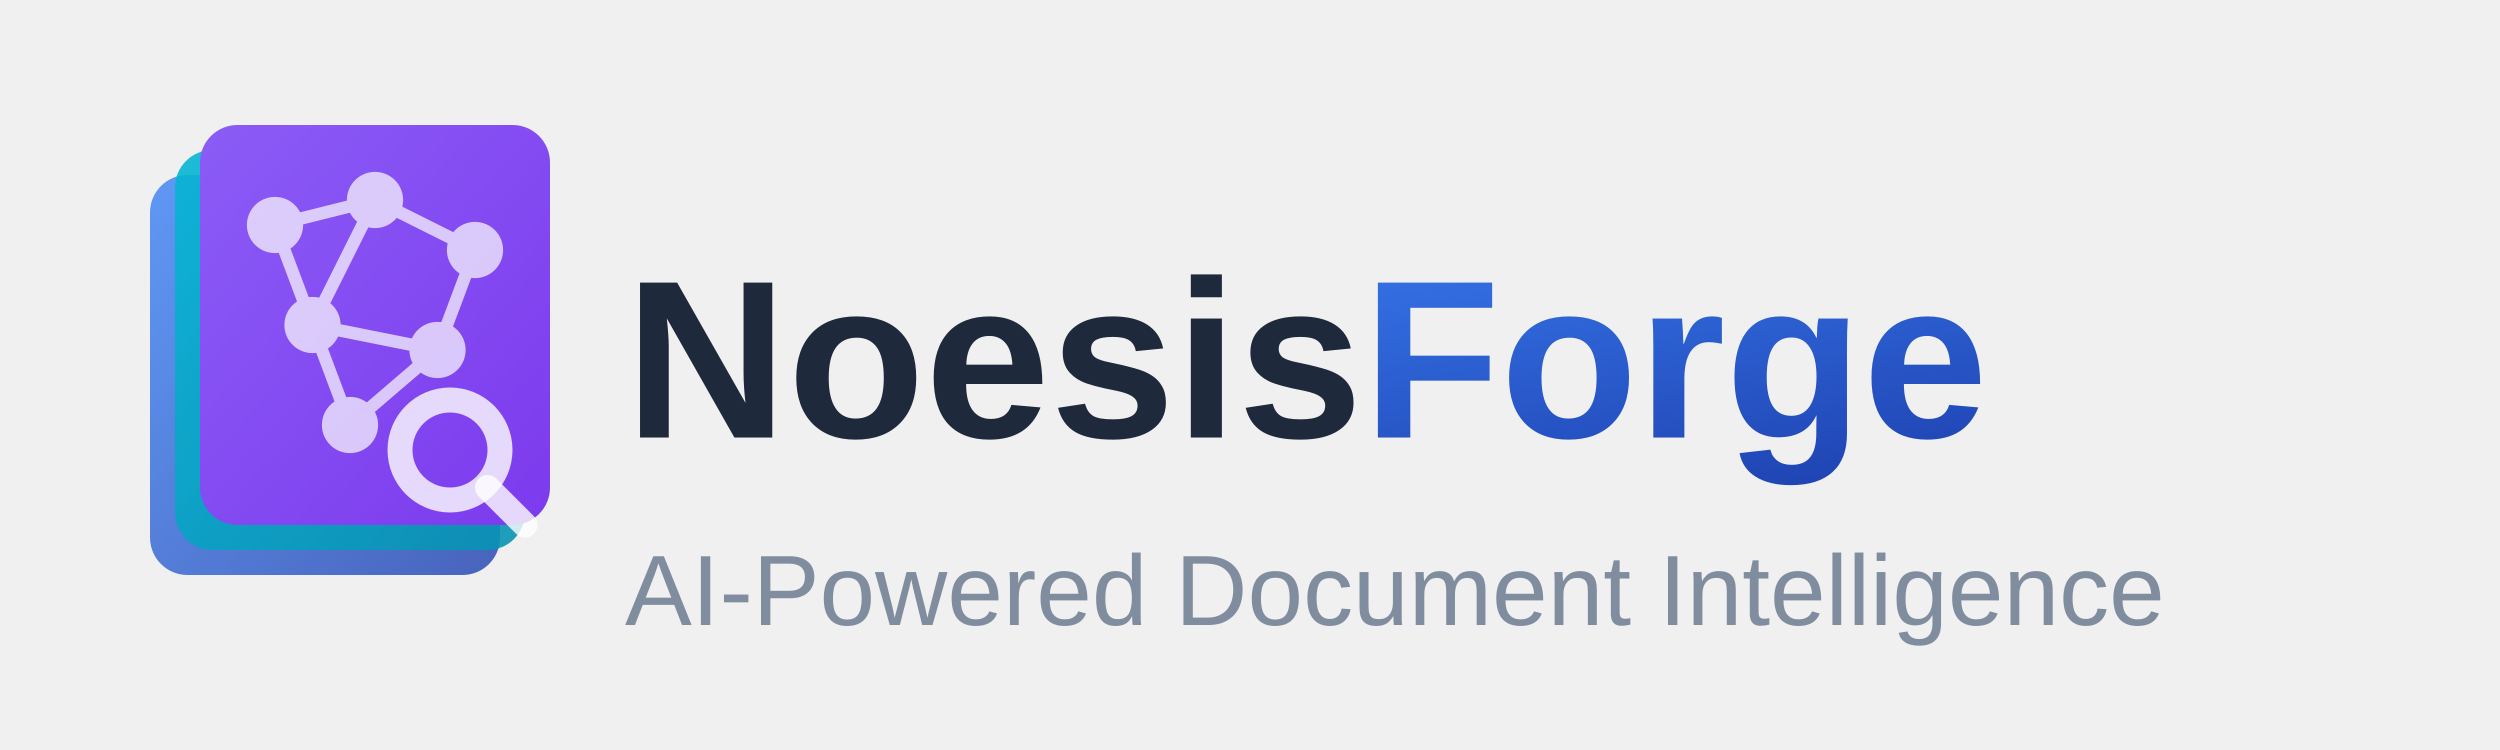
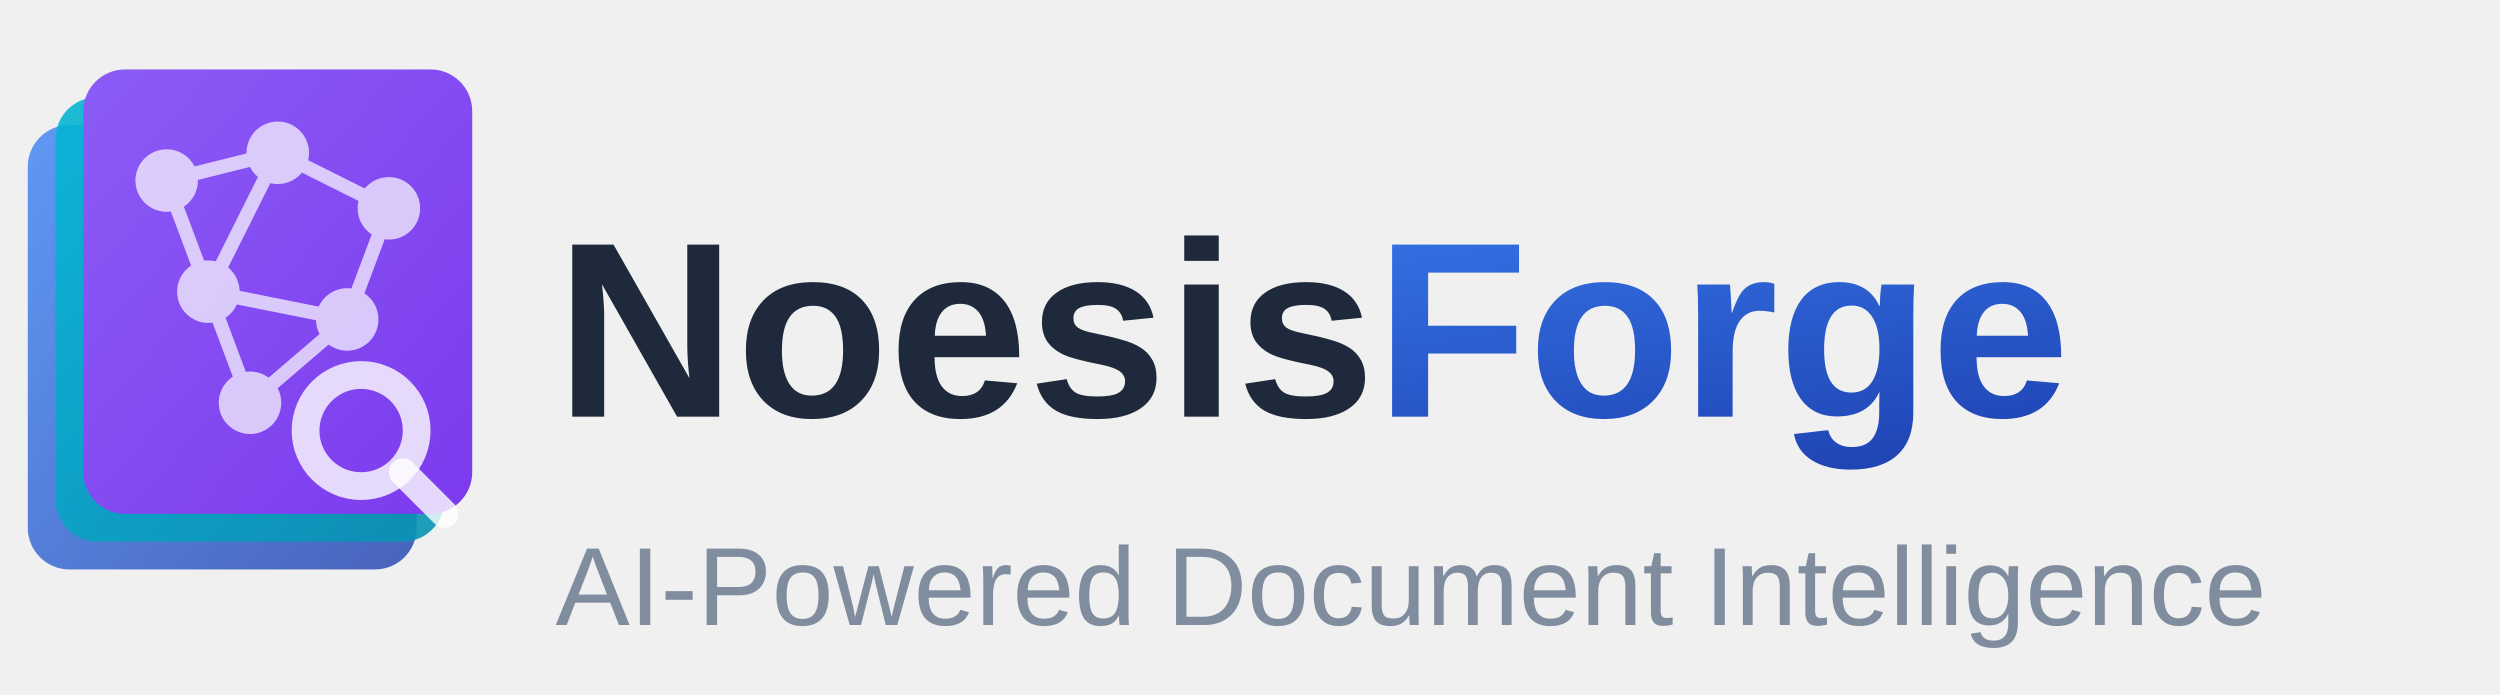
- <svg xmlns="http://www.w3.org/2000/svg" viewBox="0 0 200 60">
+ <svg xmlns="http://www.w3.org/2000/svg" viewBox="0 0 180 50">
  <defs>
    <linearGradient id="primaryGradient" x1="0%" y1="0%" x2="100%" y2="100%">
      <stop offset="0%" style="stop-color:#3B82F6;stop-opacity:1" />
      <stop offset="100%" style="stop-color:#1E40AF;stop-opacity:1" />
    </linearGradient>
    <linearGradient id="secondaryGradient" x1="0%" y1="0%" x2="100%" y2="100%">
      <stop offset="0%" style="stop-color:#06B6D4;stop-opacity:1" />
      <stop offset="100%" style="stop-color:#0891B2;stop-opacity:1" />
    </linearGradient>
    <linearGradient id="accentGradient" x1="0%" y1="0%" x2="100%" y2="100%">
      <stop offset="0%" style="stop-color:#8B5CF6;stop-opacity:1" />
      <stop offset="100%" style="stop-color:#7C3AED;stop-opacity:1" />
    </linearGradient>
  </defs>
-   <g transform="translate(10, 10)">
+   <g transform="translate(0, 5)">
    <rect x="2" y="4" width="28" height="32" rx="3" fill="url(#primaryGradient)" opacity="0.8" />
    <rect x="4" y="2" width="28" height="32" rx="3" fill="url(#secondaryGradient)" opacity="0.9" />
    <rect x="6" y="0" width="28" height="32" rx="3" fill="url(#accentGradient)" />
    <g stroke="#FFFFFF" stroke-width="1.5" fill="none" opacity="0.7">
      <circle cx="12" cy="8" r="1.5" fill="#FFFFFF" />
      <circle cx="20" cy="6" r="1.5" fill="#FFFFFF" />
      <circle cx="28" cy="10" r="1.5" fill="#FFFFFF" />
      <circle cx="15" cy="16" r="1.5" fill="#FFFFFF" />
      <circle cx="25" cy="18" r="1.5" fill="#FFFFFF" />
      <circle cx="18" cy="24" r="1.5" fill="#FFFFFF" />
      <path d="M12 8 L20 6 L28 10" stroke-width="1" />
      <path d="M12 8 L15 16 L25 18" stroke-width="1" />
      <path d="M20 6 L15 16 L18 24" stroke-width="1" />
      <path d="M28 10 L25 18 L18 24" stroke-width="1" />
    </g>
    <circle cx="26" cy="26" r="4" stroke="#FFFFFF" stroke-width="2" fill="none" opacity="0.8" />
    <path d="M29 29 L32 32" stroke="#FFFFFF" stroke-width="2" stroke-linecap="round" opacity="0.8" />
  </g>
-   <g transform="translate(50, 15)">
+   <g transform="translate(40, 10)">
    <text x="0" y="20" font-family="Arial, sans-serif" font-size="18" font-weight="700" fill="#1E293B">
      Noesis<tspan fill="url(#primaryGradient)">Forge</tspan>
    </text>
    <text x="0" y="35" font-family="Arial, sans-serif" font-size="8" font-weight="400" fill="#64748B" opacity="0.8">
      AI-Powered Document Intelligence
    </text>
  </g>
</svg>
